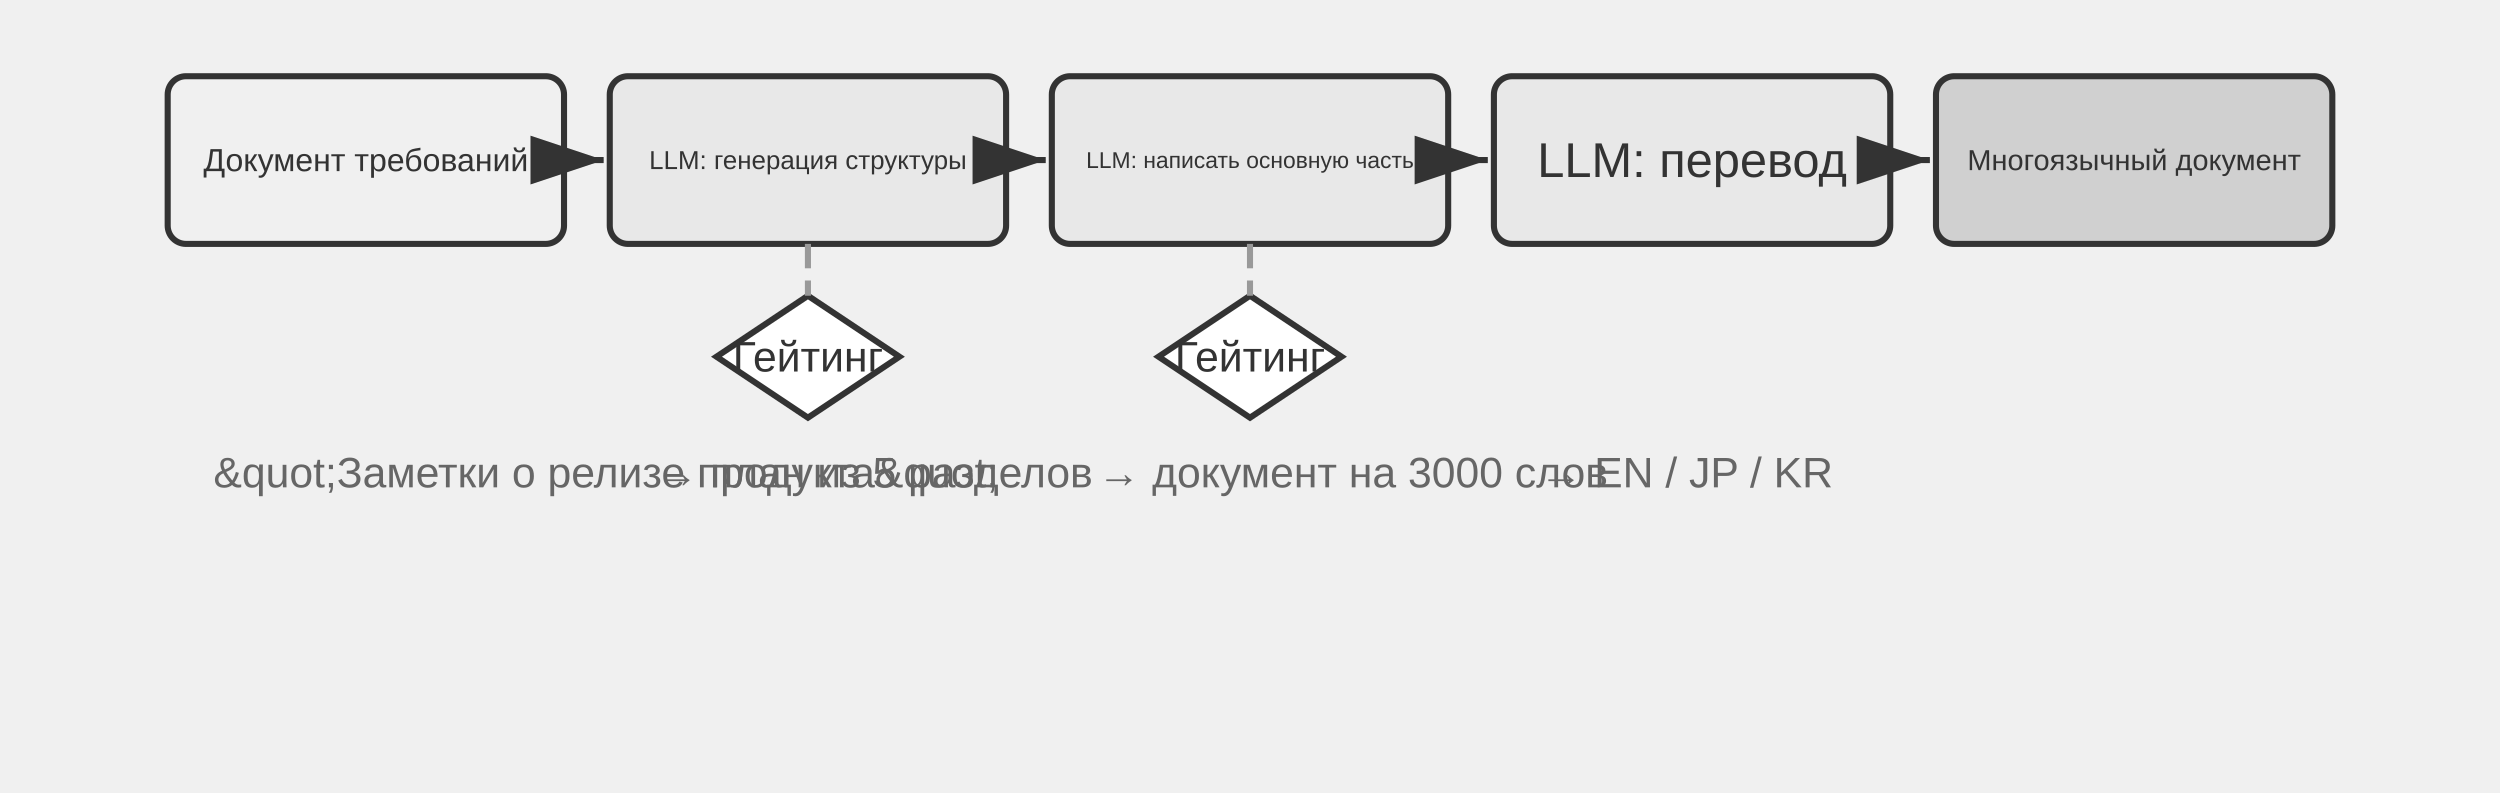
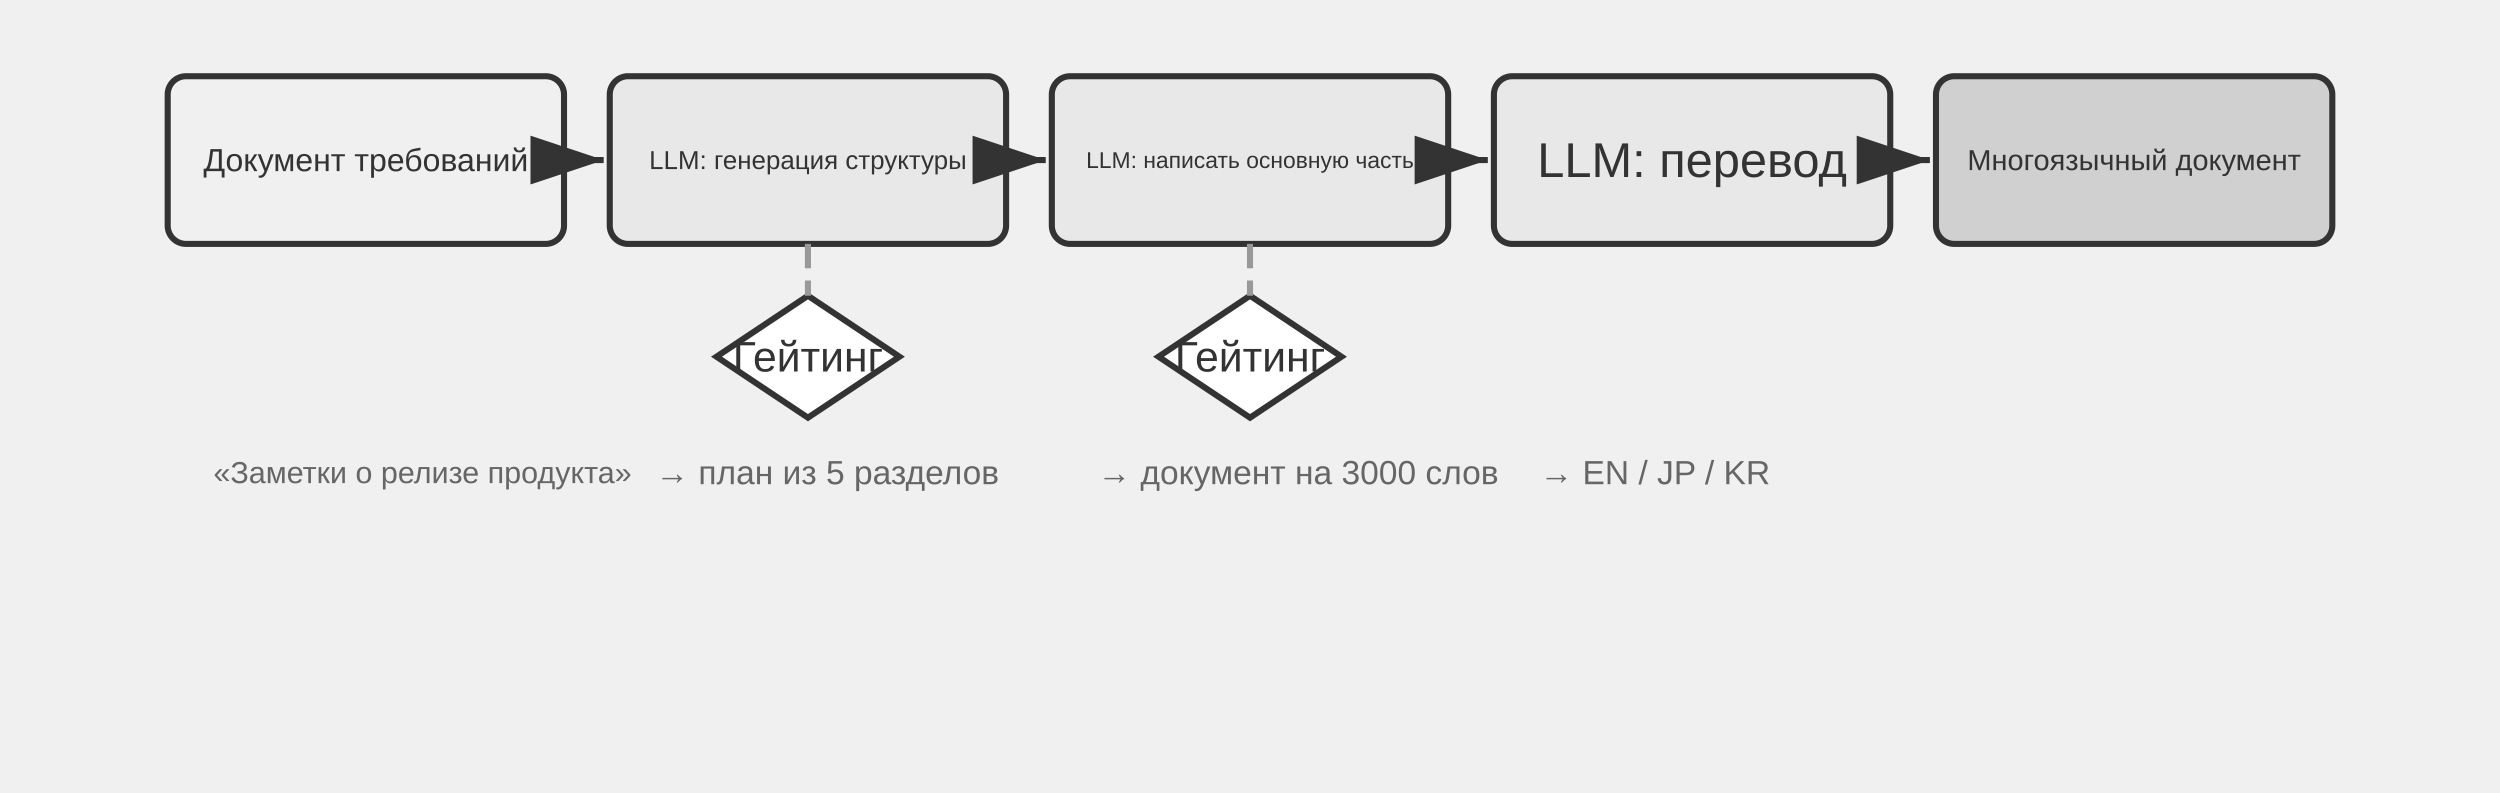
<svg xmlns="http://www.w3.org/2000/svg" viewBox="0 40 820 260" width="820" height="260" style="background:#ffffff">
  <defs>
    <marker id="ah" markerWidth="12" markerHeight="8" refX="12" refY="4" orient="auto">
      <polygon points="0 0, 12 4, 0 8" fill="#333333" />
    </marker>
    <marker id="ah-light" markerWidth="12" markerHeight="8" refX="12" refY="4" orient="auto">
      <polygon points="0 0, 12 4, 0 8" fill="#999999" />
    </marker>
  </defs>
  <rect x="55.0" y="65" width="130" height="55" rx="6" fill="#f0f0f0" stroke="#333333" stroke-width="2" />
  <text x="120.0" y="92.5" font-family="Arial, 'Helvetica Neue', Helvetica, 'PingFang SC', 'Microsoft YaHei', sans-serif" font-size="10.5" fill="#333333" text-anchor="middle" dominant-baseline="central" font-weight="normal">Документ требований</text>
  <rect x="200.0" y="65" width="130" height="55" rx="6" fill="#e8e8e8" stroke="#333333" stroke-width="2" />
  <text x="265.0" y="92.5" font-family="Arial, 'Helvetica Neue', Helvetica, 'PingFang SC', 'Microsoft YaHei', sans-serif" font-size="8.5" fill="#333333" text-anchor="middle" dominant-baseline="central" font-weight="normal">LLM: генерация структуры</text>
  <line x1="187.0" y1="92.5" x2="198.0" y2="92.5" stroke="#333333" stroke-width="2" marker-end="url(#ah)" />
  <rect x="345.0" y="65" width="130" height="55" rx="6" fill="#e8e8e8" stroke="#333333" stroke-width="2" />
  <text x="410.0" y="92.5" font-family="Arial, 'Helvetica Neue', Helvetica, 'PingFang SC', 'Microsoft YaHei', sans-serif" font-size="7.5" fill="#333333" text-anchor="middle" dominant-baseline="central" font-weight="normal">LLM: написать основную часть</text>
  <line x1="332.0" y1="92.5" x2="343.0" y2="92.5" stroke="#333333" stroke-width="2" marker-end="url(#ah)" />
  <rect x="490.0" y="65" width="130" height="55" rx="6" fill="#e8e8e8" stroke="#333333" stroke-width="2" />
  <text x="555.0" y="92.5" font-family="Arial, 'Helvetica Neue', Helvetica, 'PingFang SC', 'Microsoft YaHei', sans-serif" font-size="16" fill="#333333" text-anchor="middle" dominant-baseline="central" font-weight="normal">LLM: перевод</text>
  <line x1="477.0" y1="92.5" x2="488.0" y2="92.5" stroke="#333333" stroke-width="2" marker-end="url(#ah)" />
  <rect x="635.0" y="65" width="130" height="55" rx="6" fill="#d0d0d0" stroke="#333333" stroke-width="2" />
  <text x="700.0" y="92.5" font-family="Arial, 'Helvetica Neue', Helvetica, 'PingFang SC', 'Microsoft YaHei', sans-serif" font-size="9.5" fill="#333333" text-anchor="middle" dominant-baseline="central" font-weight="normal">Многоязычный документ</text>
  <line x1="622.0" y1="92.5" x2="633.0" y2="92.5" stroke="#333333" stroke-width="2" marker-end="url(#ah)" />
  <polygon points="265.0,137.0 295.0,157 265.0,177.0 235.0,157" fill="#ffffff" stroke="#333333" stroke-width="2" />
  <text x="265.0" y="157" font-family="Arial, 'Helvetica Neue', Helvetica, 'PingFang SC', 'Microsoft YaHei', sans-serif" font-size="14" fill="#333333" text-anchor="middle" dominant-baseline="central">Гейтинг</text>
  <line x1="265.0" y1="120" x2="265.0" y2="137" stroke="#999999" stroke-width="2" stroke-dasharray="8,4" />
  <polygon points="410.0,137.0 440.0,157 410.0,177.0 380.0,157" fill="#ffffff" stroke="#333333" stroke-width="2" />
  <text x="410.0" y="157" font-family="Arial, 'Helvetica Neue', Helvetica, 'PingFang SC', 'Microsoft YaHei', sans-serif" font-size="14" fill="#333333" text-anchor="middle" dominant-baseline="central">Гейтинг</text>
  <line x1="410.0" y1="120" x2="410.0" y2="137" stroke="#999999" stroke-width="2" stroke-dasharray="8,4" />
-   <text x="70.0" y="195" font-family="Arial, 'Helvetica Neue', Helvetica, 'PingFang SC', 'Microsoft YaHei', sans-serif" font-size="14" fill="#666666" text-anchor="start" dominant-baseline="central" font-weight="normal">&amp;quot;Заметки о релизе продукта&amp;quot;</text>
-   <text x="215.0" y="195" font-family="Arial, 'Helvetica Neue', Helvetica, 'PingFang SC', 'Microsoft YaHei', sans-serif" font-size="14" fill="#666666" text-anchor="start" dominant-baseline="central" font-weight="normal">→ план из 5 разделов</text>
-   <text x="360.0" y="195" font-family="Arial, 'Helvetica Neue', Helvetica, 'PingFang SC', 'Microsoft YaHei', sans-serif" font-size="14" fill="#666666" text-anchor="start" dominant-baseline="central" font-weight="normal">→ документ на 3000 слов</text>
-   <text x="505.0" y="195" font-family="Arial, 'Helvetica Neue', Helvetica, 'PingFang SC', 'Microsoft YaHei', sans-serif" font-size="14" fill="#666666" text-anchor="start" dominant-baseline="central" font-weight="normal">→ EN / JP / KR</text>
+   <text x="70.0" y="195" font-family="Arial, 'Helvetica Neue', Helvetica, 'PingFang SC', 'Microsoft YaHei', sans-serif" font-size="10" fill="#666666" text-anchor="start" dominant-baseline="central" font-weight="normal">«Заметки о релизе продукта»</text>
+   <text x="215.0" y="195" font-family="Arial, 'Helvetica Neue', Helvetica, 'PingFang SC', 'Microsoft YaHei', sans-serif" font-size="11" fill="#666666" text-anchor="start" dominant-baseline="central" font-weight="normal">→ план из 5 разделов</text>
+   <text x="360.0" y="195" font-family="Arial, 'Helvetica Neue', Helvetica, 'PingFang SC', 'Microsoft YaHei', sans-serif" font-size="11" fill="#666666" text-anchor="start" dominant-baseline="central" font-weight="normal">→ документ на 3000 слов</text>
+   <text x="505.0" y="195" font-family="Arial, 'Helvetica Neue', Helvetica, 'PingFang SC', 'Microsoft YaHei', sans-serif" font-size="11" fill="#666666" text-anchor="start" dominant-baseline="central" font-weight="normal">→ EN / JP / KR</text>
</svg>
